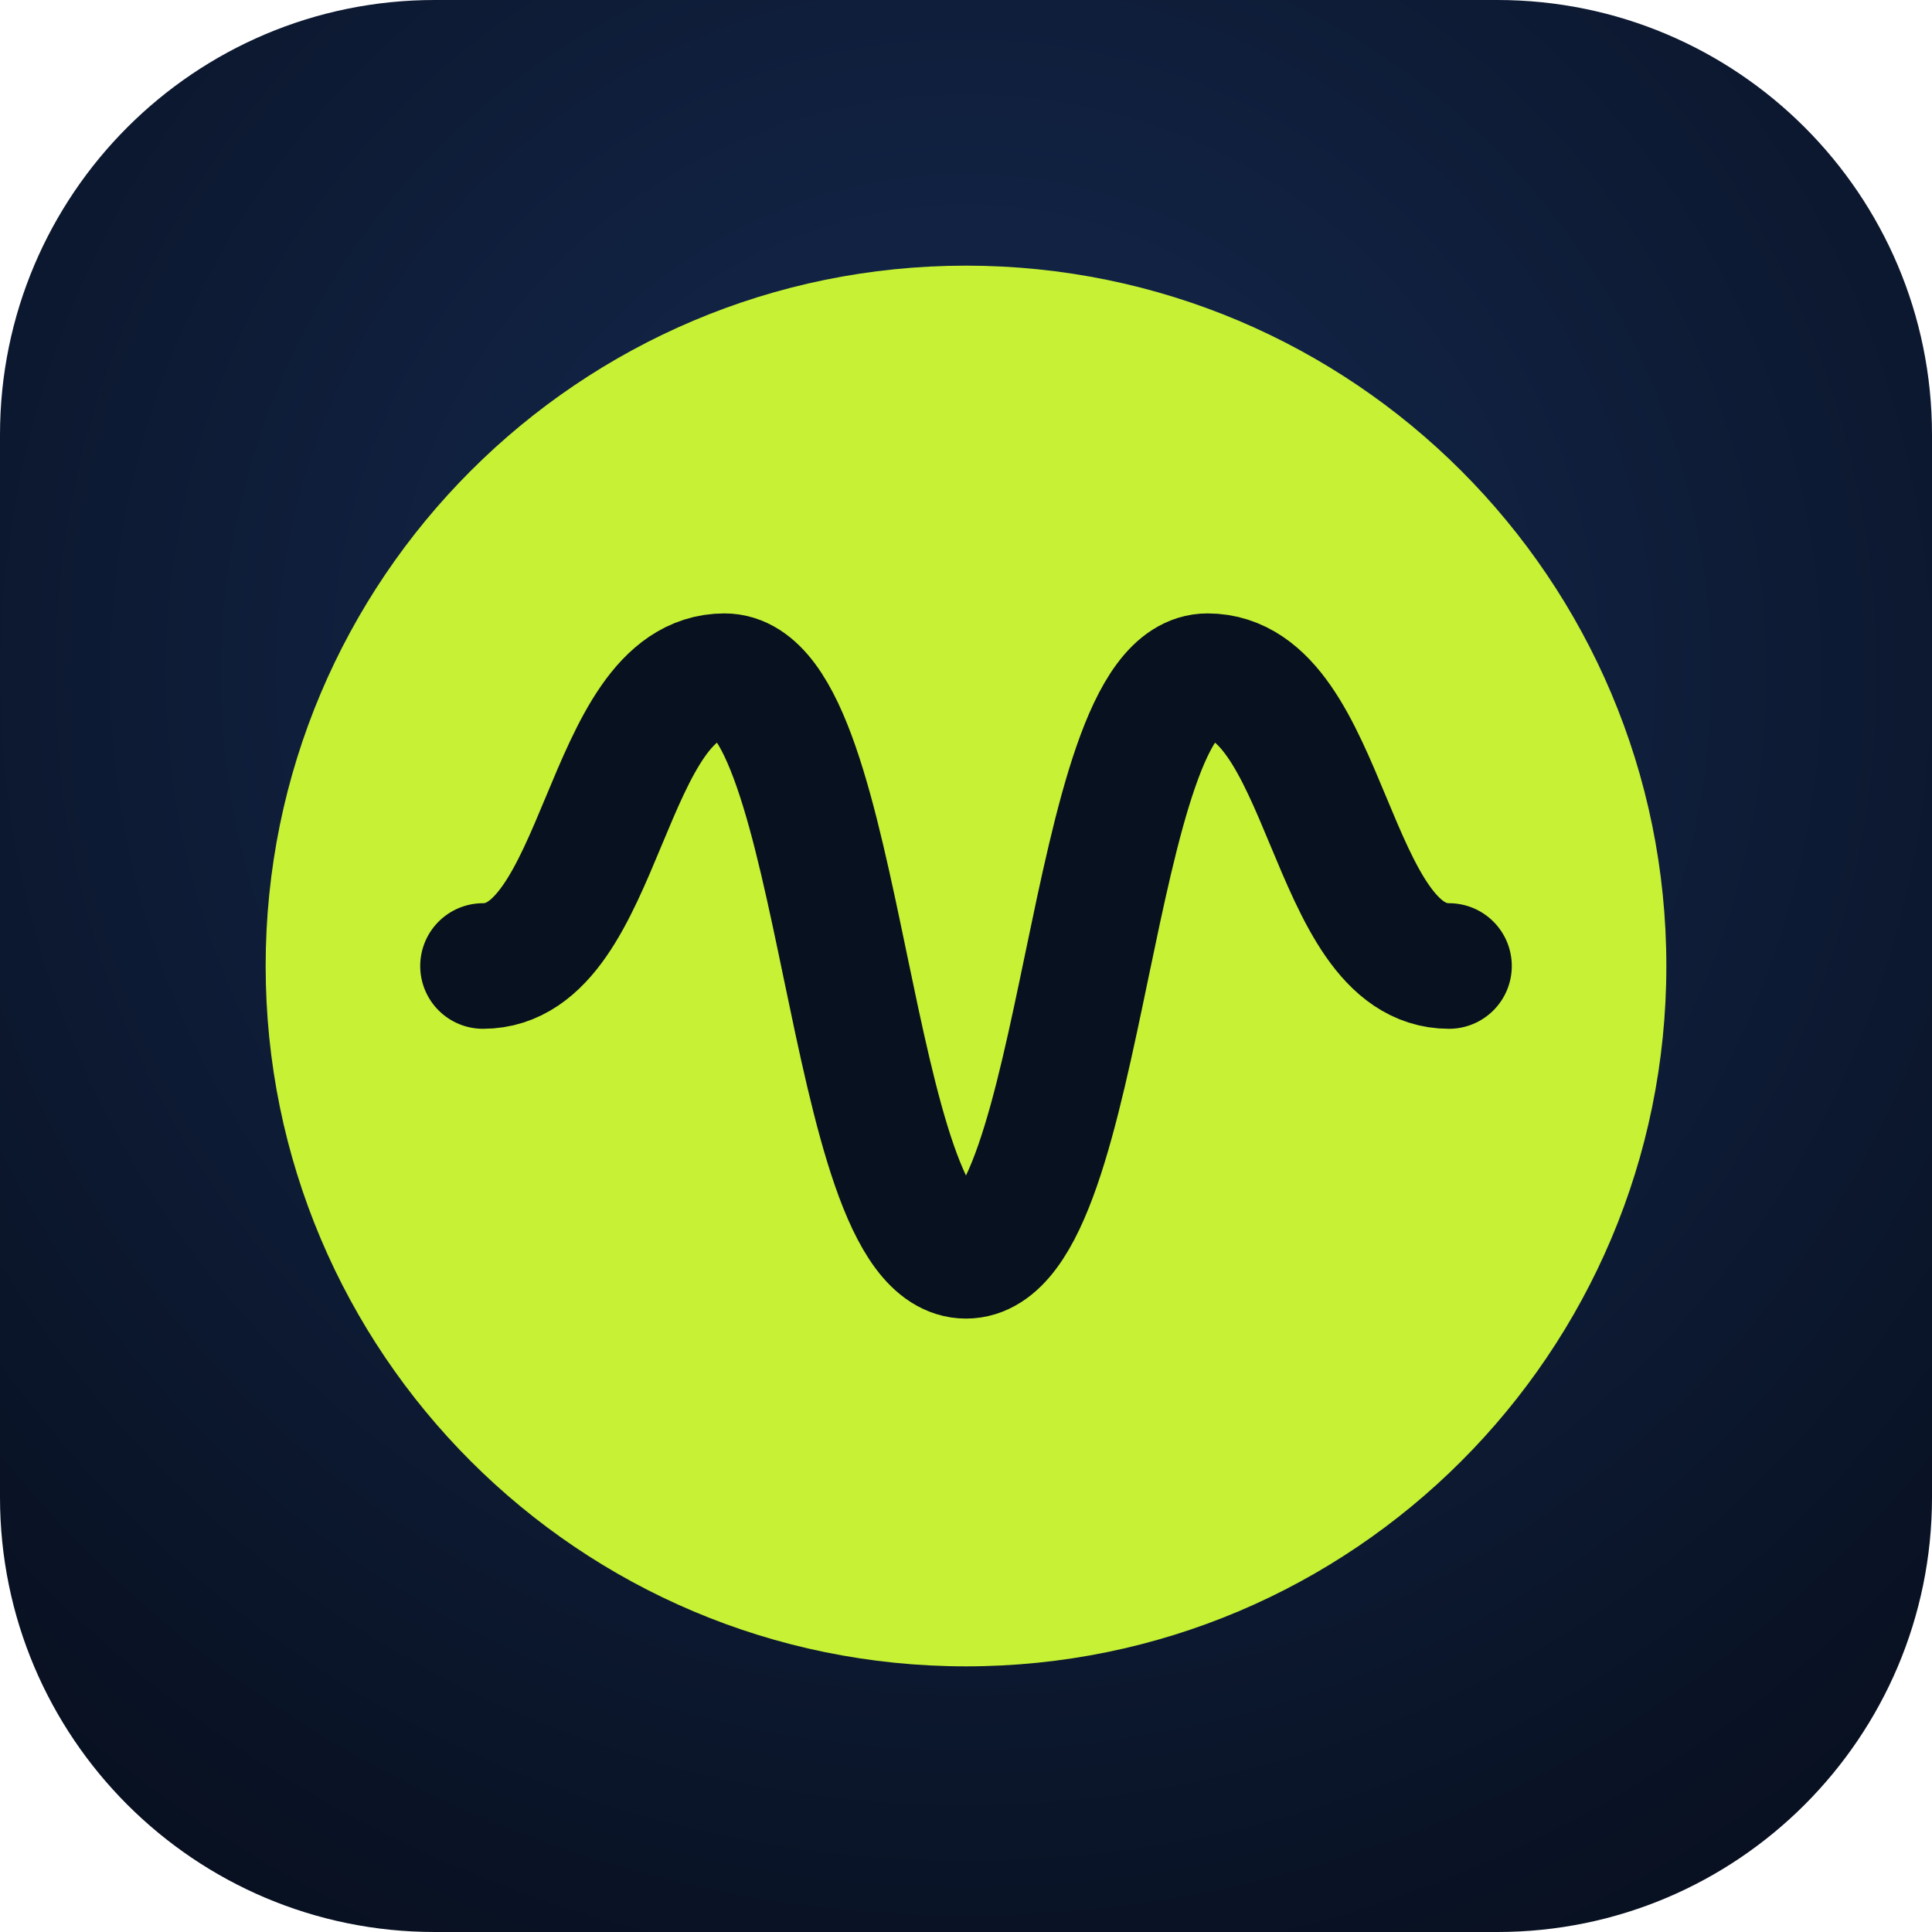
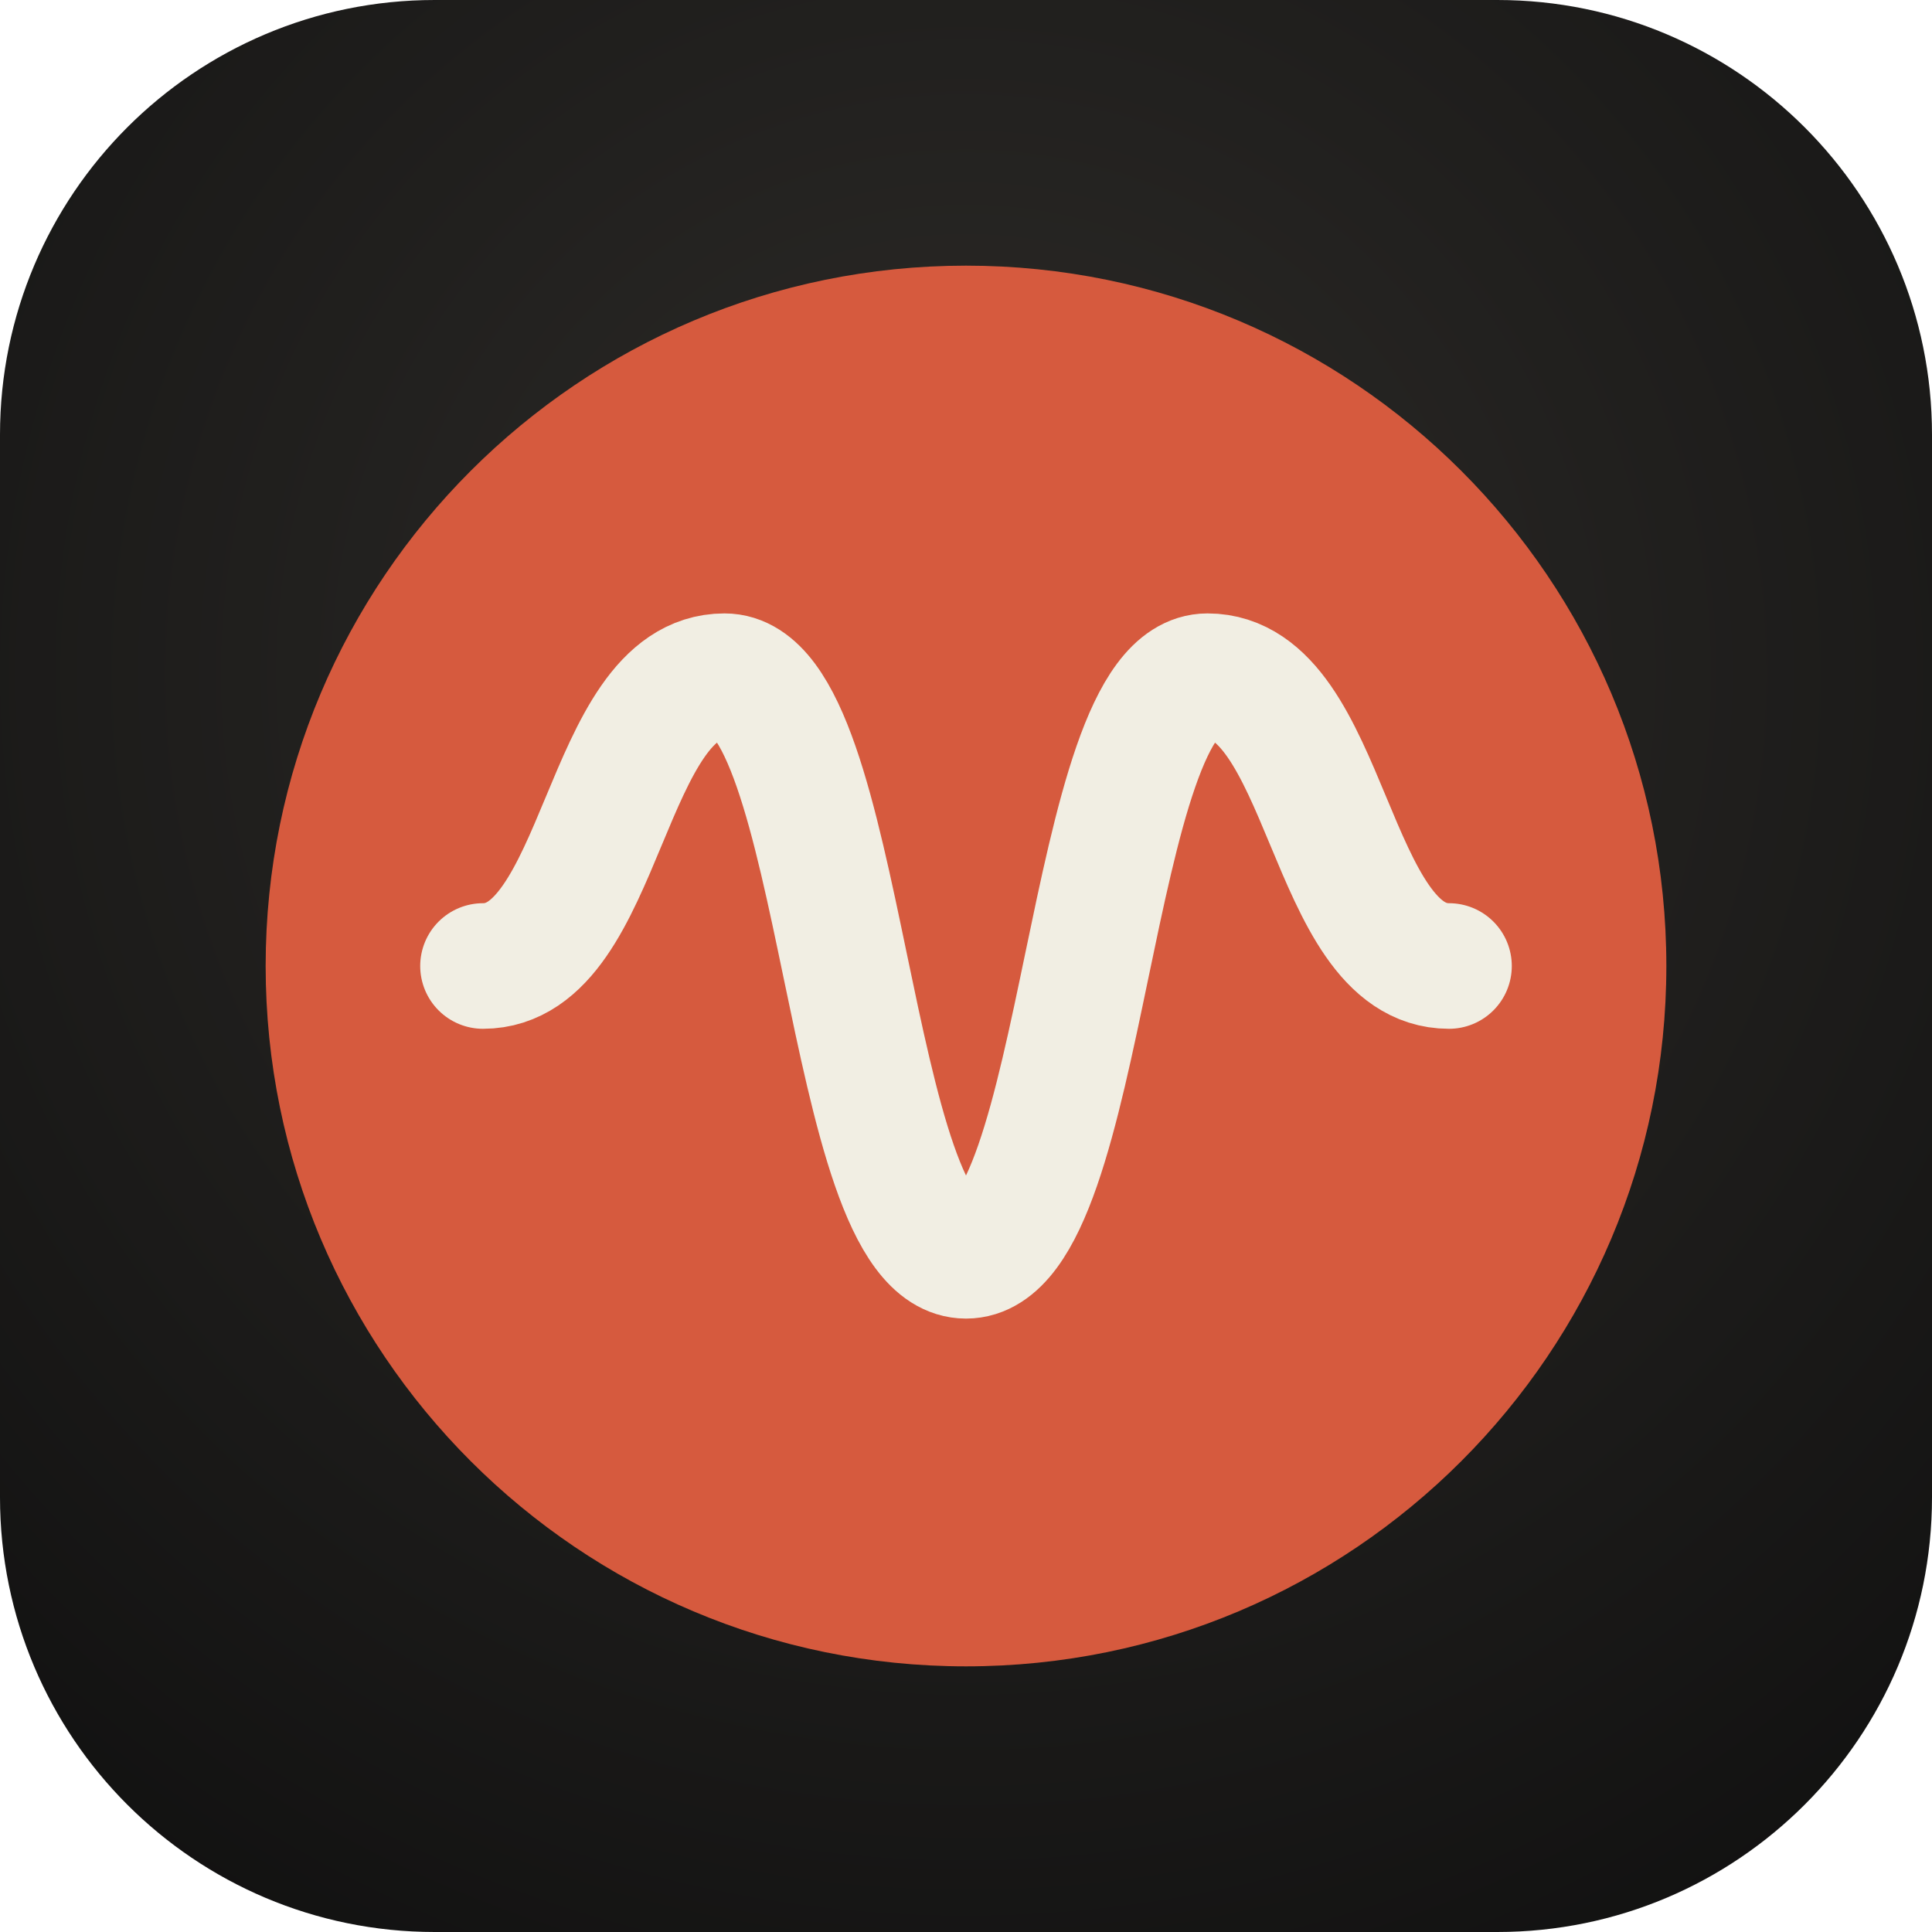
<svg xmlns="http://www.w3.org/2000/svg" role="img" aria-label="FeedPoint mark" width="96" height="96" viewBox="0 0 40 40">
  <defs>
    <radialGradient id="n" cx=".5" cy=".35" r=".85">
-       <stop offset="0" stop-color="#152A52" />
-       <stop offset="1" stop-color="#060C18" />
+       <stop offset="0" stop-color="#2E2C29" />
+       <stop offset="1" stop-color="#0E0E0E" />
    </radialGradient>
  </defs>
  <rect width="40" height="40" rx="9" fill="url(#n)" />
-   <circle cx="20" cy="20" r="14.5" fill="#C6F135" />
-   <path d="M10 20c2.5 0 2.5-6 5-6s2.5 12 5 12 2.5-12 5-12 2.5 6 5 6" fill="none" stroke="#08111F" stroke-width="2.6" stroke-linecap="round" />
+   <circle cx="20" cy="20" r="14.5" fill="#D65A3E" />
+   <path d="M10 20c2.5 0 2.5-6 5-6s2.5 12 5 12 2.5-12 5-12 2.5 6 5 6" fill="none" stroke="#F1EEE3" stroke-width="2.6" stroke-linecap="round" />
</svg>
